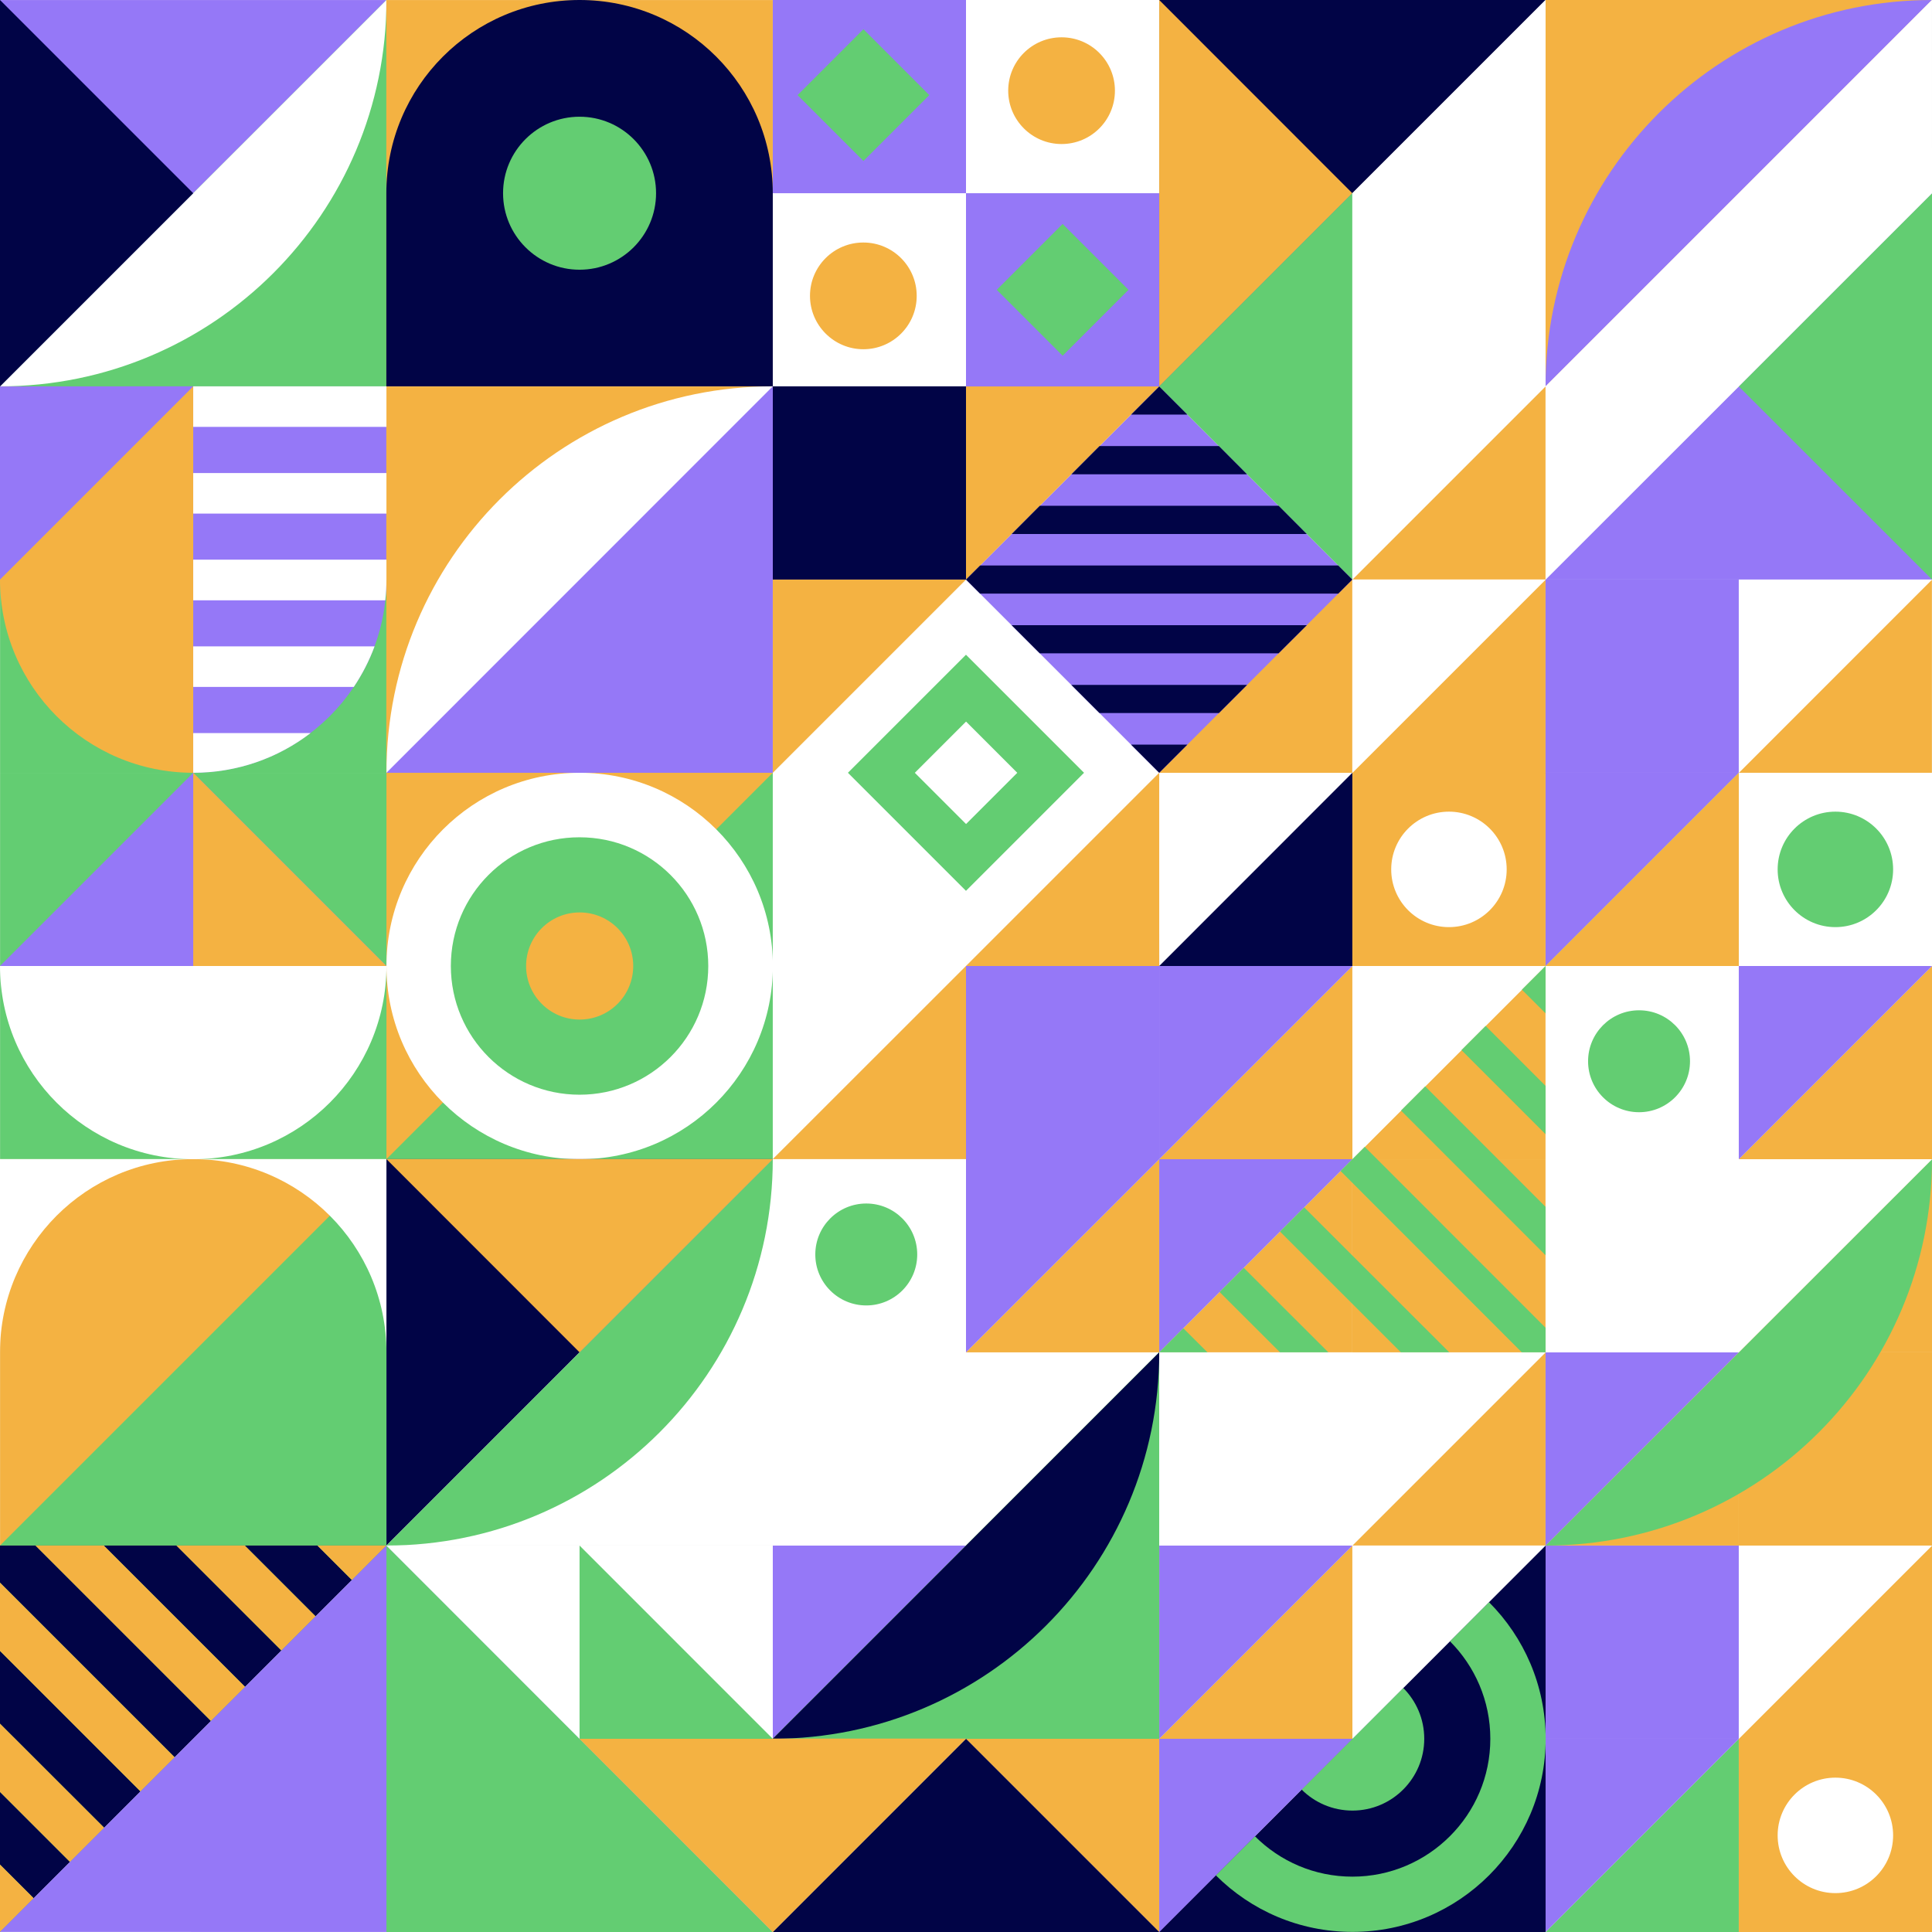
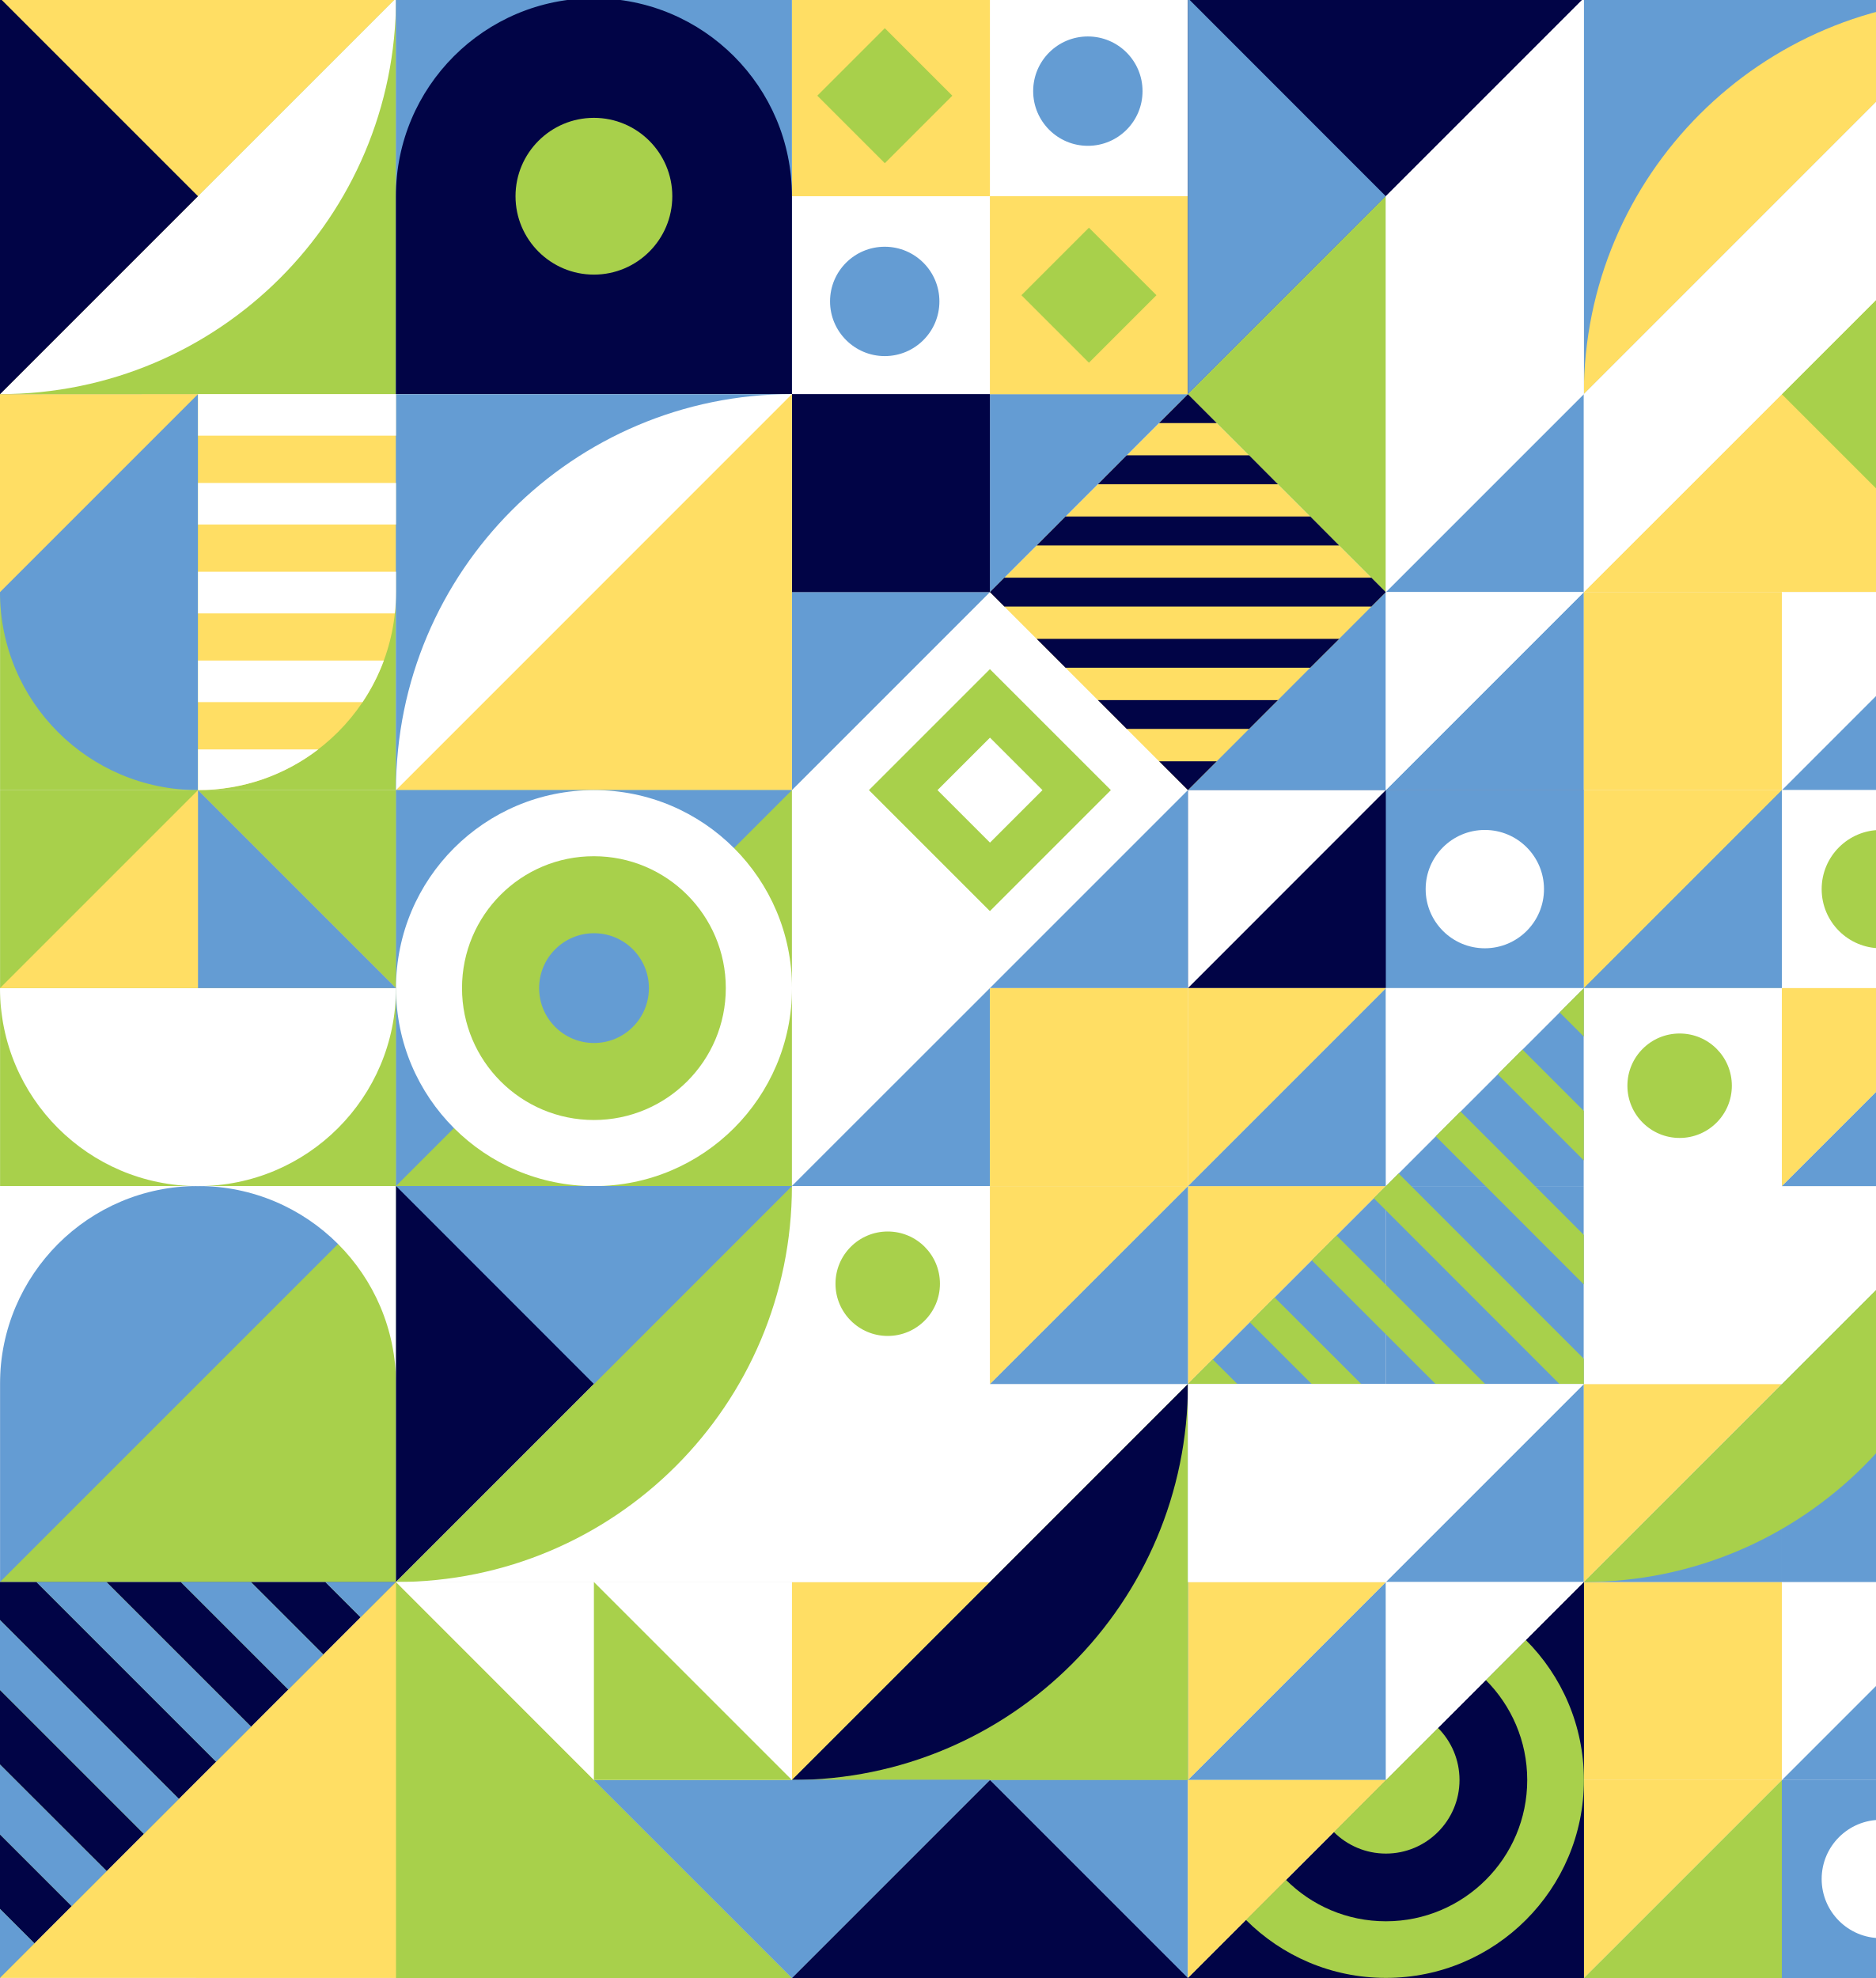
- <svg xmlns="http://www.w3.org/2000/svg" width="1117" height="1117" viewBox="0 0 1117 1117" fill="none">
-   <path d="M670.152 446.788L670.212 558.5H781.864L893.576 446.788H670.152Z" fill="#010446" />
-   <path d="M670.152 446.788L670.212 558.5L781.864 446.788H670.152Z" fill="white" />
-   <path d="M893.576 446.788V335.076H670.152L670.212 446.788H893.576Z" fill="#F4B242" />
-   <path d="M558.5 111.712L446.788 111.712V223.424H558.5V111.712Z" fill="white" />
-   <path d="M670.152 0L558.44 0V111.712L670.152 111.712V0Z" fill="white" />
-   <path d="M446.788 446.788L446.788 670.152L670.212 446.788L558.5 335.076L446.788 446.788Z" fill="white" />
-   <path d="M558.486 378.54L490.231 446.795L558.486 515.05L626.741 446.795L558.486 378.54Z" fill="#63CD72" />
-   <path d="M558.531 417.189L528.92 446.801L558.531 476.412L588.142 446.801L558.531 417.189Z" fill="white" />
-   <path d="M781.864 335.076L670.212 223.424L558.5 335.076L670.212 446.788L781.864 335.076Z" fill="#9578F7" />
-   <path d="M781.864 335.076H893.576V223.364L781.864 335.076Z" fill="#F4B242" />
-   <path d="M893.575 0V223.364L1116.94 0L893.575 0Z" fill="#F4B242" />
-   <path d="M893.575 223.364L1116.94 0C993.598 0 893.575 100.023 893.575 223.364Z" fill="#9578F7" />
-   <path d="M1117 111.712V335.076H893.575L1005.29 223.424L1117 111.712Z" fill="#9578F7" />
-   <path d="M670.212 223.364H558.5V335.076L670.212 223.364Z" fill="#F4B242" />
-   <path d="M446.788 335.076V446.788L558.5 335.076H446.788Z" fill="#F4B242" />
-   <path d="M558.5 223.364H446.788V335.076H558.5V223.364Z" fill="#010446" />
-   <path d="M558.5 0L446.788 0V111.712L558.5 111.712V0Z" fill="#9578F7" />
-   <path d="M670.212 111.712L558.5 111.712V223.424H670.212V111.712Z" fill="#9578F7" />
-   <path d="M614.365 129.474L576.275 167.564L614.365 205.654L652.455 167.564L614.365 129.474Z" fill="#63CD72" />
-   <path d="M499.199 16.899L461.11 54.989L499.199 93.079L537.289 54.989L499.199 16.899Z" fill="#63CD72" />
-   <path d="M499.149 201.913C516.201 201.913 529.999 188.115 529.999 171.063C529.999 154.011 516.201 140.212 499.149 140.212C482.097 140.212 468.299 154.011 468.299 171.063C468.299 188.055 482.157 201.913 499.149 201.913Z" fill="#F4B242" />
-   <path d="M613.753 83.272C630.805 83.272 644.604 69.474 644.604 52.422C644.604 35.37 630.805 21.571 613.753 21.571C596.701 21.571 582.903 35.37 582.903 52.422C582.903 69.413 596.701 83.272 613.753 83.272Z" fill="#F4B242" />
-   <path d="M670.212 0V223.364L838.262 55.314L853.687 39.889L893.576 0L670.212 0Z" fill="#010446" />
-   <path d="M670.212 0V223.364L781.864 111.712L670.212 0Z" fill="#F4B242" />
-   <path d="M446.788 670.152H558.5V558.5L446.788 670.152Z" fill="#F4B242" />
-   <path d="M670.212 558.5V446.788L558.5 558.5H670.212Z" fill="#F4B242" />
-   <path d="M670.212 558.5H558.5V670.212H670.212V558.5Z" fill="#9578F7" />
-   <path d="M781.864 111.712V335.076L670.212 223.424L781.864 111.712Z" fill="#63CD72" />
-   <path d="M670.212 223.424L653.943 239.693H686.481L670.212 223.424Z" fill="#010446" />
-   <path d="M704.738 257.89H635.686L619.417 274.219H721.007L704.738 257.89Z" fill="#010446" />
-   <path d="M739.264 292.416H601.16L584.891 308.745H755.533L739.264 292.416Z" fill="#010446" />
-   <path d="M781.864 335.076L773.729 326.942H566.634L558.5 335.076L566.634 343.21H773.729L781.864 335.076Z" fill="#010446" />
-   <path d="M755.533 361.468H584.891L601.16 377.736H739.204L755.533 361.468Z" fill="#010446" />
-   <path d="M721.007 395.993H619.417L635.686 412.262H704.738L721.007 395.993Z" fill="#010446" />
-   <path d="M653.943 430.519L670.212 446.788L686.481 430.519H653.943Z" fill="#010446" />
-   <path d="M1117 111.712V335.076L1005.29 223.424L1117 111.712Z" fill="#63CD72" />
-   <path d="M1117 111.712L893.575 335.076V223.364L1116.94 0L1117 111.712Z" fill="white" />
-   <path d="M893.576 223.364V0L781.864 111.712V335.076L893.576 223.364Z" fill="white" />
-   <path d="M893.576 558.5H1005.29V446.788L893.576 558.5Z" fill="#63CD72" />
-   <path d="M1116.94 446.788V335.076L1005.29 446.788H1116.94Z" fill="#F4B242" />
-   <path d="M1117 446.788H1005.29V558.5H1117V446.788Z" fill="white" />
-   <path d="M1061.14 469.263C1042.71 469.263 1027.76 484.206 1027.76 502.644C1027.76 521.082 1042.71 536.025 1061.14 536.025C1079.58 536.025 1094.52 521.082 1094.52 502.644C1094.52 484.206 1079.58 469.263 1061.14 469.263Z" fill="#63CD72" />
-   <path d="M893.576 446.788V558.5L1005.29 446.788H893.576Z" fill="#9578F7" />
-   <path d="M1005.29 335.076H893.575V446.788H1005.29V335.076Z" fill="#9578F7" />
-   <path d="M893.575 1117H1005.29V1005.29L893.575 1117Z" fill="#63CD72" />
-   <path d="M1117 1005.29V893.576L1005.29 1005.29H1117Z" fill="#F4B242" />
-   <path d="M1117 1005.29H1005.29V1117H1117V1005.29Z" fill="#F4B242" />
-   <path d="M1061.14 1027.76C1042.71 1027.76 1027.76 1042.71 1027.76 1061.14C1027.76 1079.58 1042.71 1094.52 1061.14 1094.52C1079.58 1094.52 1094.52 1079.58 1094.52 1061.14C1094.52 1042.71 1079.58 1027.76 1061.14 1027.76Z" fill="white" />
-   <path d="M893.575 1005.29V1117L1005.29 1005.29H893.575Z" fill="#9578F7" />
-   <path d="M1005.29 893.576H893.575V1005.29H1005.29V893.576Z" fill="#9578F7" />
-   <path d="M893.576 893.576L670.212 1117H893.576V893.576Z" fill="#010446" />
-   <path d="M838.262 948.889C852.663 963.29 861.641 983.235 861.641 1005.29C861.641 1027.28 852.723 1047.22 838.262 1061.63C823.861 1076.03 803.917 1085 781.924 1085C759.871 1085 739.987 1076.09 725.526 1061.63L670.212 1116.94H893.576V893.576L838.262 948.889Z" fill="#010446" />
-   <path d="M823.439 1005.29C823.439 1028.18 804.821 1046.8 781.924 1046.8C770.476 1046.8 760.052 1042.16 752.52 1034.63L811.268 975.883C818.8 983.415 823.439 993.839 823.439 1005.29Z" fill="#63CD72" />
-   <path d="M860.858 926.294L838.262 948.889C852.663 963.29 861.641 983.235 861.641 1005.29C861.641 1027.28 852.723 1047.22 838.262 1061.63C823.861 1076.03 803.917 1085 781.924 1085C759.871 1085 739.987 1076.09 725.526 1061.63L702.93 1084.22C723.176 1104.47 751.074 1116.94 781.924 1116.94C812.774 1116.94 840.672 1104.47 860.918 1084.22C881.163 1063.98 893.636 1036.08 893.636 1005.23C893.576 974.437 881.103 946.539 860.858 926.294Z" fill="#63CD72" />
-   <path d="M670.212 1005.29H781.924V893.576L670.212 1005.29Z" fill="#F4B242" />
-   <path d="M670.212 893.576V1005.29L781.924 893.576H670.212Z" fill="#9578F7" />
-   <path d="M781.864 893.576H893.576V781.864L781.864 893.576Z" fill="#F4B242" />
-   <path d="M893.576 558.5H1005.29V446.788" fill="#F4B242" />
-   <path d="M670.212 1117H446.788L451.608 1112.18L558.5 1005.29L670.212 1117Z" fill="#F4B242" />
-   <path d="M670.212 1005.29H558.5L670.212 1117V1005.29Z" fill="#F4B242" />
-   <path d="M670.212 781.864H781.864V670.212L670.212 781.864Z" fill="#F4B242" />
-   <path d="M893.576 670.212V558.5L781.864 670.212H893.576Z" fill="#F4B242" />
-   <path d="M893.576 670.212H781.864V781.924H893.576V670.212Z" fill="#F4B242" />
-   <path d="M670.212 670.212V781.864L781.864 670.212H670.212Z" fill="#9578F7" />
-   <path d="M670.212 1117H446.788L451.608 1112.18L558.5 1005.29L670.212 1117Z" fill="#010446" />
-   <path d="M1117 893.576L1005.29 1005.29V893.576H1117Z" fill="white" />
-   <path d="M893.576 446.788H781.864V558.5H893.576V446.788Z" fill="#F4B242" />
-   <path d="M837.72 469.263C819.282 469.263 804.338 484.206 804.338 502.644C804.338 521.082 819.282 536.025 837.72 536.025C856.157 536.025 871.101 521.082 871.101 502.644C871.101 484.206 856.157 469.263 837.72 469.263Z" fill="white" />
-   <path d="M893.576 335.076L781.864 446.788V335.076H893.576Z" fill="white" />
-   <path d="M893.576 335.076L781.864 446.788V335.076H893.576Z" fill="white" />
-   <path d="M1117 335.076L1005.29 446.788V335.076H1117Z" fill="white" />
-   <path d="M670.212 1117V1005.29H781.924L670.212 1117Z" fill="#9578F7" />
-   <path d="M781.924 1005.29L781.864 893.576H893.576L781.924 1005.29Z" fill="white" />
-   <path d="M670.212 670.212H781.924V558.5L670.212 670.212Z" fill="#F4B242" />
-   <path d="M670.212 558.5V670.212L781.924 558.5H670.212Z" fill="#9578F7" />
-   <path d="M781.924 670.212L781.864 558.5H893.576L781.924 670.212Z" fill="white" />
-   <path d="M893.575 893.576H1005.29V781.864L893.575 893.576Z" fill="#F4B242" />
-   <path d="M1117 781.864V670.212L1005.29 781.864H1117Z" fill="#F4B242" />
-   <path d="M1117 781.864H1005.29V893.576H1117V781.864Z" fill="#F4B242" />
-   <path d="M1117 670.212L1005.29 781.924L893.575 893.576C1016.98 893.576 1117 793.553 1117 670.212Z" fill="#63CD72" />
-   <path d="M893.575 781.864V893.576L1005.29 781.864H893.575Z" fill="#9578F7" />
-   <path d="M893.575 558.5V781.864H1005.29L1117 670.212H1005.29V558.5H893.575Z" fill="white" />
-   <path d="M446.788 1005.29H558.5V893.576L446.788 1005.29Z" fill="#F4B242" />
-   <path d="M670.212 893.576V781.864L558.5 893.576H670.212Z" fill="#F4B242" />
-   <path d="M670.212 893.576H558.5V1005.29H670.212V893.576Z" fill="#F4B242" />
-   <path d="M670.212 781.864L558.5 893.576L446.788 1005.29C570.189 1005.29 670.212 905.265 670.212 781.864Z" fill="#63CD72" />
-   <path d="M446.788 893.576V1005.29L558.5 893.576H446.788Z" fill="#9578F7" />
-   <path d="M446.788 670.212V893.576H558.5L670.212 781.864H558.5V670.212H446.788Z" fill="white" />
-   <path d="M670.212 1005.29V781.864L446.788 1005.29H670.212Z" fill="#63CD72" />
-   <path d="M670.212 781.864L446.788 1005.29C570.189 1005.29 670.212 905.265 670.212 781.864Z" fill="#010446" />
-   <path d="M1005.29 670.212H1117V558.5L1005.29 670.212Z" fill="#F4B242" />
-   <path d="M1005.29 558.5V670.212L1117 558.5H1005.29Z" fill="#9578F7" />
-   <path d="M947.624 584.108C931.355 584.108 918.159 597.304 918.159 613.573C918.159 629.841 931.355 643.037 947.624 643.037C963.892 643.037 977.088 629.841 977.088 613.573C977.088 597.304 963.953 584.108 947.624 584.108Z" fill="#63CD72" />
-   <path d="M558.5 781.864H670.212V670.212L558.5 781.864Z" fill="#F4B242" />
-   <path d="M558.5 670.212V781.864L670.212 670.212H558.5Z" fill="#9578F7" />
-   <path d="M500.836 695.82C484.568 695.82 471.372 709.016 471.372 725.285C471.372 741.553 484.568 754.749 500.836 754.749C517.105 754.749 530.301 741.553 530.301 725.285C530.301 709.016 517.165 695.82 500.836 695.82Z" fill="#63CD72" />
-   <path d="M879.898 572.178L893.576 585.855V558.5L879.898 572.178Z" fill="#63CD72" />
-   <path d="M844.95 607.125L893.576 655.751V627.793L858.929 593.146L844.95 607.125Z" fill="#63CD72" />
-   <path d="M810.003 642.073L893.576 725.706V697.748L823.982 628.094L810.003 642.073Z" fill="#63CD72" />
-   <path d="M781.864 670.212L775.055 677.021L879.838 781.864H893.576V767.643L789.034 663.042L781.864 670.212Z" fill="#63CD72" />
-   <path d="M740.047 712.028L809.942 781.864H837.901L754.026 698.049L740.047 712.028Z" fill="#63CD72" />
-   <path d="M705.099 746.976L740.047 781.864H768.005L719.078 732.997L705.099 746.976Z" fill="#63CD72" />
-   <path d="M670.212 781.864H698.11L684.131 767.945L670.212 781.864Z" fill="#63CD72" />
-   <path d="M670.212 781.864V893.576H781.864L893.576 781.864H670.212Z" fill="white" />
-   <path d="M446.848 670.152H223.424L223.424 893.516H446.848V670.152Z" fill="white" />
-   <path d="M0.048 446.816H223.411L223.411 223.452L0.048 223.452L0.048 446.816Z" fill="#63CD72" />
-   <path d="M0 223.364L0 335.076C0 396.776 50.011 446.788 111.712 446.788L111.712 223.364H0Z" fill="#F4B242" />
-   <path d="M111.712 223.364L111.712 446.728C173.413 446.728 223.424 396.716 223.424 335.016V223.364H111.712Z" fill="#9578F7" />
-   <path d="M0.048 223.393L223.412 223.393L223.412 0.029L0.048 0.029L0.048 223.393Z" fill="#9578F7" />
-   <path d="M223.424 223.364L223.424 0L0 223.364L223.424 223.364Z" fill="#63CD72" />
-   <path d="M223.424 0L0 223.364C123.401 223.364 223.424 123.401 223.424 0Z" fill="white" />
-   <path d="M223.351 223.393L446.775 223.393V0.029L223.351 0.029L223.351 223.393Z" fill="#F4B242" />
-   <path d="M223.424 223.364L446.788 223.364V111.712C446.788 50.011 396.777 0 335.076 0C273.375 0 223.364 50.011 223.364 111.712L223.364 223.364H223.424Z" fill="#010446" />
-   <path d="M0.048 670.178H223.411L223.411 446.814H0.048L0.048 670.178Z" fill="#63CD72" />
-   <path d="M0.048 893.601H223.412L223.412 670.176H0.048L0.048 893.601Z" fill="#F4B242" />
-   <path d="M223.424 893.576L223.424 670.152L0 893.576H223.424Z" fill="#63CD72" />
-   <path d="M0 781.864L0 670.152H111.712C80.862 670.152 52.964 682.624 32.718 702.87C12.533 723.116 0 751.013 0 781.864Z" fill="white" />
-   <path d="M111.712 670.152H223.424V781.864C223.424 720.163 173.413 670.152 111.712 670.152Z" fill="white" />
-   <path d="M0 1117L0 893.576H223.424L0 1117Z" fill="#010446" />
-   <path d="M223.351 446.816H446.775V223.452L223.351 223.452L223.351 446.816Z" fill="#F4B242" />
-   <path d="M223.424 446.788H446.788V223.364C323.447 223.364 223.424 323.386 223.424 446.788Z" fill="white" />
-   <path d="M446.788 446.788V223.364L223.424 446.788H446.788Z" fill="#9578F7" />
-   <path d="M223.351 670.178H446.775V446.814H223.351L223.351 670.178Z" fill="#63CD72" />
-   <path d="M223.424 670.152L446.788 446.788H223.424L223.424 670.152Z" fill="#F4B242" />
-   <path d="M223.424 558.5C223.424 620.201 273.435 670.212 335.136 670.212C396.837 670.212 446.848 620.201 446.848 558.5C446.848 496.799 396.837 446.788 335.136 446.788C273.435 446.788 223.424 496.799 223.424 558.5Z" fill="white" />
-   <path d="M260.661 558.5C260.661 599.594 293.982 632.914 335.076 632.914C376.169 632.914 409.49 599.594 409.49 558.5C409.49 517.406 376.169 484.086 335.076 484.086C293.982 484.025 260.661 517.346 260.661 558.5Z" fill="#63CD72" />
-   <path d="M304.165 558.5C304.165 575.612 318.024 589.471 335.136 589.471C352.248 589.471 366.107 575.612 366.107 558.5C366.107 541.388 352.248 527.529 335.136 527.529C318.024 527.529 304.165 541.388 304.165 558.5Z" fill="#F4B242" />
-   <path d="M223.424 893.576L446.788 670.152H223.424L223.424 893.576Z" fill="#010446" />
-   <path d="M446.788 670.152L223.424 893.576C346.765 893.576 446.788 793.553 446.788 670.152Z" fill="#63CD72" />
-   <path d="M335.076 155.939C359.479 155.939 379.303 136.115 379.303 111.712C379.303 87.309 359.479 67.485 335.076 67.485C310.673 67.485 290.849 87.309 290.849 111.712C290.849 136.115 310.673 155.939 335.076 155.939Z" fill="#63CD72" />
-   <path d="M223.424 223.364H111.712V246.803H223.424V223.364Z" fill="white" />
-   <path d="M223.424 273.496H111.712V296.935H223.424V273.496Z" fill="white" />
-   <path d="M111.712 347.066H222.761C223.183 343.15 223.424 339.113 223.424 335.076V323.567H111.712V347.066Z" fill="white" />
-   <path d="M111.712 397.138H204.564C209.445 389.847 213.482 382.014 216.555 373.699H111.712V397.138V397.138Z" fill="white" />
-   <path d="M111.712 446.788C137.26 446.788 160.759 438.232 179.559 423.831H111.712V446.788Z" fill="white" />
-   <path d="M446.788 670.152H223.424L335.076 781.864L446.788 670.152Z" fill="#F4B242" />
-   <path d="M0 1117L19.462 1097.48L0 1078.02L0 1117Z" fill="#63CD72" />
-   <path d="M0 1036.02L40.491 1076.51L60.255 1056.75L0 996.551L0 1036.02Z" fill="#63CD72" />
-   <path d="M0 954.493L81.223 1035.72L100.987 1016.01L0 915.026L0 954.493Z" fill="#63CD72" />
-   <path d="M20.547 893.576L121.955 994.984L141.719 975.281L60.014 893.576H20.547Z" fill="#63CD72" />
-   <path d="M102.011 893.576L162.687 954.252L182.451 934.489L141.538 893.576H102.011Z" fill="#63CD72" />
-   <path d="M183.536 893.576L203.48 913.52L223.183 893.756L223.002 893.576H183.536Z" fill="#63CD72" />
-   <path d="M0 1117L19.462 1097.48L0 1078.02L0 1117Z" fill="#F4B242" />
-   <path d="M0 1036.02L40.491 1076.51L60.255 1056.75L0 996.551L0 1036.02Z" fill="#F4B242" />
-   <path d="M0 954.493L81.223 1035.72L100.987 1016.01L0 915.026L0 954.493Z" fill="#F4B242" />
-   <path d="M20.547 893.576L121.955 994.984L141.719 975.281L60.014 893.576H20.547Z" fill="#F4B242" />
-   <path d="M102.011 893.576L162.687 954.252L182.451 934.489L141.538 893.576H102.011Z" fill="#F4B242" />
-   <path d="M183.536 893.576L203.48 913.52L223.183 893.756L223.002 893.576H183.536Z" fill="#F4B242" />
-   <path d="M0 558.5C0 620.2 50.011 670.212 111.712 670.212C173.413 670.212 223.424 620.2 223.424 558.5H0Z" fill="white" />
-   <path d="M0 558.5L111.712 446.788L223.424 558.5H0Z" fill="#9578F7" />
-   <path d="M111.712 111.712L0 223.424L0 0L111.712 111.712Z" fill="#010446" />
-   <path d="M223.424 558.5L111.712 446.788L111.712 558.5H223.424Z" fill="#F4B242" />
-   <path d="M0 223.424L0 335.076L111.712 223.364L0 223.424Z" fill="#9578F7" />
-   <path d="M0 1116.94L446.788 1117L223.424 893.576L0 1116.94Z" fill="#9578F7" />
-   <path d="M446.788 1117L223.424 893.576L223.424 1117H446.788Z" fill="#63CD72" />
-   <path d="M558.5 1005.17L446.728 1117L334.895 1005.17H558.5Z" fill="#F4B242" />
-   <path d="M446.788 893.576V1005.29H335.076L223.424 893.576H446.788Z" fill="white" />
-   <path d="M335.076 893.576V1005.29H446.788L335.076 893.576Z" fill="#63CD72" />
+ <svg xmlns="http://www.w3.org/2000/svg" width="1058" height="1116" viewBox="0 0 1058 1116" fill="none">
+   <path d="M670.152 445.788L670.212 557.5H781.864L893.576 445.788H670.152Z" fill="#010446" />
+   <path d="M670.152 445.788L670.212 557.5L781.864 445.788H670.152Z" fill="white" />
+   <path d="M893.576 445.788V334.076H670.152L670.212 445.788H893.576Z" fill="#649CD3" />
+   <path d="M558.5 110.712L446.788 110.712V222.424H558.5V110.712Z" fill="white" />
+   <path d="M670.152 -1L558.44 -1V110.712L670.152 110.712V-1Z" fill="white" />
+   <path d="M446.788 445.788L446.788 669.152L670.212 445.788L558.5 334.076L446.788 445.788Z" fill="white" />
+   <path d="M558.486 377.54L490.231 445.795L558.486 514.05L626.741 445.795L558.486 377.54Z" fill="#A8D04B" />
+   <path d="M558.531 416.189L528.92 445.801L558.531 475.412L588.142 445.801L558.531 416.189Z" fill="white" />
+   <path d="M781.864 334.076L670.212 222.424L558.5 334.076L670.212 445.788L781.864 334.076Z" fill="#FFDE64" />
+   <path d="M781.864 334.076H893.576V222.364L781.864 334.076Z" fill="#649CD3" />
+   <path d="M893.575 -1V222.364L1116.94 -1L893.575 -1Z" fill="#649CD3" />
+   <path d="M893.575 222.364L1116.94 -1C993.598 -1 893.575 99.023 893.575 222.364Z" fill="#FFDE64" />
+   <path d="M1117 110.712V334.076H893.575L1005.29 222.424L1117 110.712Z" fill="#FFDE64" />
+   <path d="M670.212 222.364H558.5V334.076L670.212 222.364Z" fill="#649CD3" />
+   <path d="M446.788 334.076V445.788L558.5 334.076H446.788Z" fill="#649CD3" />
+   <path d="M558.5 222.364H446.788V334.076H558.5V222.364Z" fill="#010446" />
+   <path d="M558.5 -1L446.788 -1V110.712L558.5 110.712V-1Z" fill="#FFDE64" />
+   <path d="M670.212 110.712L558.5 110.712V222.424H670.212V110.712Z" fill="#FFDE64" />
+   <path d="M614.365 128.474L576.275 166.564L614.365 204.654L652.455 166.564L614.365 128.474Z" fill="#A8D04B" />
+   <path d="M499.199 15.899L461.11 53.989L499.199 92.079L537.289 53.989L499.199 15.899Z" fill="#A8D04B" />
+   <path d="M499.149 200.913C516.201 200.913 530 187.115 530 170.063C530 153.011 516.201 139.212 499.149 139.212C482.097 139.212 468.299 153.011 468.299 170.063C468.299 187.055 482.157 200.913 499.149 200.913Z" fill="#649CD3" />
+   <path d="M613.753 82.272C630.805 82.272 644.604 68.474 644.604 51.422C644.604 34.369 630.805 20.571 613.753 20.571C596.701 20.571 582.903 34.369 582.903 51.422C582.903 68.413 596.701 82.272 613.753 82.272Z" fill="#649CD3" />
+   <path d="M670.212 -1V222.364L838.262 54.314L853.687 38.889L893.576 -1L670.212 -1Z" fill="#010446" />
+   <path d="M670.212 -1V222.364L781.864 110.712L670.212 -1Z" fill="#649CD3" />
+   <path d="M446.788 669.152H558.5V557.5L446.788 669.152Z" fill="#649CD3" />
+   <path d="M670.212 557.5V445.788L558.5 557.5H670.212Z" fill="#649CD3" />
+   <path d="M670.212 557.5H558.5V669.212H670.212V557.5Z" fill="#FFDE64" />
+   <path d="M781.864 110.712V334.076L670.212 222.424L781.864 110.712Z" fill="#A8D04B" />
+   <path d="M670.212 222.424L653.943 238.693H686.481L670.212 222.424Z" fill="#010446" />
+   <path d="M704.738 256.89H635.686L619.417 273.219H721.007L704.738 256.89Z" fill="#010446" />
+   <path d="M739.264 291.416H601.16L584.891 307.745H755.532L739.264 291.416Z" fill="#010446" />
+   <path d="M781.864 334.076L773.729 325.942H566.634L558.5 334.076L566.634 342.21H773.729L781.864 334.076Z" fill="#010446" />
+   <path d="M755.532 360.467H584.891L601.16 376.736H739.203L755.532 360.467Z" fill="#010446" />
+   <path d="M721.007 394.993H619.417L635.686 411.262H704.738L721.007 394.993Z" fill="#010446" />
+   <path d="M653.943 429.519L670.212 445.788L686.481 429.519H653.943Z" fill="#010446" />
+   <path d="M1117 110.712V334.076L1005.29 222.424L1117 110.712Z" fill="#A8D04B" />
+   <path d="M1117 110.712L893.575 334.076V222.364L1116.94 -1L1117 110.712Z" fill="white" />
+   <path d="M893.576 222.364V-1L781.864 110.712V334.076L893.576 222.364Z" fill="white" />
+   <path d="M893.576 557.5H1005.29V445.788L893.576 557.5Z" fill="#A8D04B" />
+   <path d="M1116.94 445.788V334.076L1005.29 445.788H1116.94Z" fill="#649CD3" />
+   <path d="M1117 445.788H1005.29V557.5H1117V445.788Z" fill="white" />
+   <path d="M1061.14 468.263C1042.71 468.263 1027.76 483.206 1027.76 501.644C1027.76 520.082 1042.71 535.025 1061.14 535.025C1079.58 535.025 1094.52 520.082 1094.52 501.644C1094.52 483.206 1079.58 468.263 1061.14 468.263Z" fill="#A8D04B" />
+   <path d="M893.576 445.788V557.5L1005.29 445.788H893.576Z" fill="#FFDE64" />
+   <path d="M1005.29 334.076H893.575V445.788H1005.29V334.076Z" fill="#FFDE64" />
+   <path d="M893.575 1116H1005.29V1004.29L893.575 1116Z" fill="#A8D04B" />
+   <path d="M1117 1004.29V892.576L1005.29 1004.29H1117Z" fill="#649CD3" />
+   <path d="M1117 1004.29H1005.29V1116H1117V1004.29Z" fill="#649CD3" />
+   <path d="M1061.14 1026.76C1042.71 1026.76 1027.76 1041.71 1027.76 1060.14C1027.76 1078.58 1042.71 1093.52 1061.14 1093.52C1079.58 1093.52 1094.52 1078.58 1094.52 1060.14C1094.52 1041.71 1079.58 1026.76 1061.14 1026.76Z" fill="white" />
+   <path d="M893.575 1004.29V1116L1005.29 1004.29H893.575Z" fill="#FFDE64" />
+   <path d="M1005.29 892.576H893.575V1004.29H1005.29V892.576Z" fill="#FFDE64" />
+   <path d="M893.576 892.576L670.212 1116H893.576V892.576Z" fill="#010446" />
+   <path d="M838.262 947.89C852.663 962.29 861.641 982.235 861.641 1004.29C861.641 1026.28 852.723 1046.23 838.262 1060.63C823.861 1075.03 803.917 1084 781.924 1084C759.871 1084 739.987 1075.09 725.526 1060.63L670.212 1115.94H893.576V892.576L838.262 947.89Z" fill="#010446" />
+   <path d="M823.439 1004.29C823.439 1027.18 804.821 1045.8 781.924 1045.8C770.476 1045.8 760.052 1041.16 752.52 1033.63L811.268 974.884C818.8 982.415 823.439 992.839 823.439 1004.29Z" fill="#A8D04B" />
+   <path d="M860.857 925.294L838.262 947.89C852.663 962.29 861.641 982.235 861.641 1004.29C861.641 1026.28 852.723 1046.23 838.262 1060.63C823.861 1075.03 803.917 1084 781.924 1084C759.871 1084 739.987 1075.09 725.526 1060.63L702.93 1083.22C723.176 1103.47 751.074 1115.94 781.924 1115.94C812.774 1115.94 840.672 1103.47 860.918 1083.22C881.163 1062.98 893.636 1035.08 893.636 1004.23C893.576 973.437 881.103 945.54 860.857 925.294Z" fill="#A8D04B" />
+   <path d="M670.212 1004.29H781.924V892.576L670.212 1004.29Z" fill="#649CD3" />
+   <path d="M670.212 892.576V1004.29L781.924 892.576H670.212Z" fill="#FFDE64" />
+   <path d="M781.864 892.576H893.576V780.864L781.864 892.576Z" fill="#649CD3" />
+   <path d="M893.576 557.5H1005.29V445.788" fill="#649CD3" />
+   <path d="M670.212 1116H446.788L451.608 1111.18L558.5 1004.29L670.212 1116Z" fill="#649CD3" />
+   <path d="M670.212 1004.29H558.5L670.212 1116V1004.29Z" fill="#649CD3" />
+   <path d="M670.212 780.864H781.864V669.212L670.212 780.864Z" fill="#649CD3" />
+   <path d="M893.576 669.212V557.5L781.864 669.212H893.576Z" fill="#649CD3" />
+   <path d="M893.576 669.212H781.864V780.924H893.576V669.212Z" fill="#649CD3" />
+   <path d="M670.212 669.212V780.864L781.864 669.212H670.212Z" fill="#FFDE64" />
+   <path d="M670.212 1116H446.788L451.608 1111.18L558.5 1004.29L670.212 1116Z" fill="#010446" />
+   <path d="M1117 892.576L1005.29 1004.29V892.576H1117Z" fill="white" />
+   <path d="M893.576 445.788H781.864V557.5H893.576V445.788Z" fill="#649CD3" />
+   <path d="M837.72 468.263C819.282 468.263 804.338 483.206 804.338 501.644C804.338 520.082 819.282 535.025 837.72 535.025C856.157 535.025 871.101 520.082 871.101 501.644C871.101 483.206 856.157 468.263 837.72 468.263Z" fill="white" />
+   <path d="M893.576 334.076L781.864 445.788V334.076H893.576Z" fill="white" />
+   <path d="M893.576 334.076L781.864 445.788V334.076H893.576Z" fill="white" />
+   <path d="M1117 334.076L1005.29 445.788V334.076H1117Z" fill="white" />
+   <path d="M670.212 1116V1004.29H781.924L670.212 1116Z" fill="#FFDE64" />
+   <path d="M781.924 1004.29L781.864 892.576H893.576L781.924 1004.29Z" fill="white" />
+   <path d="M670.212 669.212H781.924V557.5L670.212 669.212Z" fill="#649CD3" />
+   <path d="M670.212 557.5V669.212L781.924 557.5H670.212Z" fill="#FFDE64" />
+   <path d="M781.924 669.212L781.864 557.5H893.576L781.924 669.212Z" fill="white" />
+   <path d="M893.575 892.576H1005.29V780.864L893.575 892.576Z" fill="#649CD3" />
+   <path d="M1117 780.864V669.212L1005.29 780.864H1117Z" fill="#649CD3" />
+   <path d="M1117 780.864H1005.29V892.576H1117V780.864Z" fill="#649CD3" />
+   <path d="M1117 669.212L1005.29 780.924L893.575 892.576C1016.98 892.576 1117 792.553 1117 669.212Z" fill="#A8D04B" />
+   <path d="M893.575 780.864V892.576L1005.29 780.864H893.575Z" fill="#FFDE64" />
+   <path d="M893.575 557.5V780.864H1005.29L1117 669.212H1005.29V557.5H893.575Z" fill="white" />
+   <path d="M446.788 1004.29H558.5V892.576L446.788 1004.29Z" fill="#649CD3" />
+   <path d="M670.212 892.576V780.864L558.5 892.576H670.212Z" fill="#649CD3" />
+   <path d="M670.212 892.576H558.5V1004.29H670.212V892.576Z" fill="#649CD3" />
+   <path d="M670.212 780.864L558.5 892.576L446.788 1004.29C570.189 1004.29 670.212 904.265 670.212 780.864Z" fill="#A8D04B" />
+   <path d="M446.788 892.576V1004.29L558.5 892.576H446.788Z" fill="#FFDE64" />
+   <path d="M446.788 669.212V892.576H558.5L670.212 780.864H558.5V669.212H446.788Z" fill="white" />
+   <path d="M670.212 1004.29V780.864L446.788 1004.29H670.212Z" fill="#A8D04B" />
+   <path d="M670.212 780.864L446.788 1004.29C570.189 1004.29 670.212 904.265 670.212 780.864Z" fill="#010446" />
+   <path d="M1005.29 669.212H1117V557.5L1005.29 669.212Z" fill="#649CD3" />
+   <path d="M1005.29 557.5V669.212L1117 557.5H1005.29Z" fill="#FFDE64" />
+   <path d="M947.624 583.108C931.355 583.108 918.159 596.304 918.159 612.573C918.159 628.841 931.355 642.037 947.624 642.037C963.892 642.037 977.088 628.841 977.088 612.573C977.088 596.304 963.953 583.108 947.624 583.108Z" fill="#A8D04B" />
+   <path d="M558.5 780.864H670.212V669.212L558.5 780.864Z" fill="#649CD3" />
+   <path d="M558.5 669.212V780.864L670.212 669.212H558.5Z" fill="#FFDE64" />
+   <path d="M500.836 694.82C484.568 694.82 471.372 708.016 471.372 724.285C471.372 740.553 484.568 753.749 500.836 753.749C517.105 753.749 530.301 740.553 530.301 724.285C530.301 708.016 517.165 694.82 500.836 694.82Z" fill="#A8D04B" />
+   <path d="M879.898 571.178L893.576 584.855V557.5L879.898 571.178Z" fill="#A8D04B" />
+   <path d="M844.95 606.125L893.576 654.751V626.793L858.929 592.146L844.95 606.125Z" fill="#A8D04B" />
+   <path d="M810.003 641.073L893.576 724.706V696.748L823.982 627.094L810.003 641.073Z" fill="#A8D04B" />
+   <path d="M781.864 669.212L775.055 676.021L879.838 780.864H893.576V766.644L789.034 662.042L781.864 669.212Z" fill="#A8D04B" />
+   <path d="M740.047 711.029L809.942 780.864H837.9L754.026 697.05L740.047 711.029Z" fill="#A8D04B" />
+   <path d="M705.099 745.976L740.047 780.864H768.005L719.078 731.997L705.099 745.976Z" fill="#A8D04B" />
+   <path d="M670.212 780.864H698.11L684.131 766.945L670.212 780.864Z" fill="#A8D04B" />
+   <path d="M670.212 780.864V892.576H781.864L893.576 780.864H670.212Z" fill="white" />
+   <path d="M446.848 669.152H223.424L223.424 892.516H446.848V669.152Z" fill="white" />
+   <path d="M0.048 445.816H223.411L223.411 222.452L0.048 222.452L0.048 445.816Z" fill="#A8D04B" />
+   <path d="M0 222.364L0 334.076C0 395.777 50.011 445.788 111.712 445.788L111.712 222.364H0Z" fill="#649CD3" />
+   <path d="M111.712 222.364L111.712 445.728C173.413 445.728 223.424 395.716 223.424 334.016V222.364H111.712Z" fill="#FFDE64" />
+   <path d="M0.048 222.393L223.411 222.393L223.411 -0.97L0.048 -0.97L0.048 222.393Z" fill="#FFDE64" />
+   <path d="M223.424 222.364L223.424 -1L0 222.364L223.424 222.364Z" fill="#A8D04B" />
+   <path d="M223.424 -1L0 222.364C123.401 222.364 223.424 122.401 223.424 -1Z" fill="white" />
+   <path d="M223.351 222.393L446.775 222.393V-0.971L223.351 -0.971L223.351 222.393Z" fill="#649CD3" />
+   <path d="M223.424 222.364L446.788 222.364V110.712C446.788 49.011 396.777 -1 335.076 -1C273.375 -1 223.364 49.011 223.364 110.712L223.364 222.364H223.424Z" fill="#010446" />
+   <path d="M0.048 669.178H223.411L223.411 445.814H0.048L0.048 669.178Z" fill="#A8D04B" />
+   <path d="M0.048 892.601H223.411L223.411 669.177H0.048L0.048 892.601Z" fill="#649CD3" />
+   <path d="M223.424 892.576L223.424 669.152L0 892.576H223.424Z" fill="#A8D04B" />
+   <path d="M0 780.864L0 669.152H111.712C80.862 669.152 52.964 681.624 32.718 701.87C12.533 722.116 0 750.013 0 780.864Z" fill="white" />
+   <path d="M111.712 669.152H223.424V780.864C223.424 719.163 173.413 669.152 111.712 669.152Z" fill="white" />
+   <path d="M0 1116L0 892.576H223.424L0 1116Z" fill="#010446" />
+   <path d="M223.351 445.816H446.775V222.452L223.351 222.452L223.351 445.816Z" fill="#649CD3" />
+   <path d="M223.424 445.788H446.788V222.364C323.447 222.364 223.424 322.386 223.424 445.788Z" fill="white" />
+   <path d="M446.788 445.788V222.364L223.424 445.788H446.788Z" fill="#FFDE64" />
+   <path d="M223.351 669.178H446.775V445.814H223.351L223.351 669.178Z" fill="#A8D04B" />
+   <path d="M223.424 669.152L446.788 445.788H223.424L223.424 669.152Z" fill="#649CD3" />
+   <path d="M223.424 557.5C223.424 619.201 273.435 669.212 335.136 669.212C396.837 669.212 446.848 619.201 446.848 557.5C446.848 495.799 396.837 445.788 335.136 445.788C273.435 445.788 223.424 495.799 223.424 557.5Z" fill="white" />
+   <path d="M260.661 557.5C260.661 598.594 293.982 631.914 335.076 631.914C376.169 631.914 409.49 598.594 409.49 557.5C409.49 516.406 376.169 483.086 335.076 483.086C293.982 483.025 260.661 516.346 260.661 557.5Z" fill="#A8D04B" />
+   <path d="M304.165 557.5C304.165 574.612 318.024 588.471 335.136 588.471C352.248 588.471 366.107 574.612 366.107 557.5C366.107 540.388 352.248 526.529 335.136 526.529C318.024 526.529 304.165 540.388 304.165 557.5Z" fill="#649CD3" />
+   <path d="M223.424 892.576L446.788 669.152H223.424L223.424 892.576Z" fill="#010446" />
+   <path d="M446.788 669.152L223.424 892.576C346.765 892.576 446.788 792.553 446.788 669.152Z" fill="#A8D04B" />
+   <path d="M335.076 154.939C359.479 154.939 379.303 135.115 379.303 110.712C379.303 86.309 359.479 66.485 335.076 66.485C310.673 66.485 290.849 86.309 290.849 110.712C290.849 135.115 310.673 154.939 335.076 154.939Z" fill="#A8D04B" />
+   <path d="M223.424 222.364H111.712V245.803H223.424V222.364Z" fill="white" />
+   <path d="M223.424 272.496H111.712V295.935H223.424V272.496Z" fill="white" />
+   <path d="M111.712 346.066H222.761C223.183 342.15 223.424 338.113 223.424 334.076V322.567H111.712V346.066Z" fill="white" />
+   <path d="M111.712 396.138H204.564C209.445 388.847 213.482 381.014 216.555 372.699H111.712V396.138Z" fill="white" />
+   <path d="M111.712 445.788C137.26 445.788 160.759 437.232 179.559 422.831H111.712V445.788Z" fill="white" />
+   <path d="M446.788 669.152H223.424L335.076 780.864L446.788 669.152Z" fill="#649CD3" />
+   <path d="M0 1116L19.462 1096.48L0 1077.02L0 1116Z" fill="#A8D04B" />
+   <path d="M0 1035.02L40.491 1075.51L60.255 1055.75L0 995.551L0 1035.02Z" fill="#A8D04B" />
+   <path d="M0 953.493L81.223 1034.72L100.987 1015.01L0 914.026L0 953.493Z" fill="#A8D04B" />
+   <path d="M20.547 892.576L121.955 993.984L141.719 974.281L60.014 892.576H20.547Z" fill="#A8D04B" />
+   <path d="M102.011 892.576L162.687 953.252L182.451 933.489L141.538 892.576H102.011Z" fill="#A8D04B" />
+   <path d="M183.536 892.576L203.48 912.52L223.183 892.757L223.002 892.576H183.536Z" fill="#A8D04B" />
+   <path d="M0 1116L19.462 1096.48L0 1077.02L0 1116Z" fill="#649CD3" />
+   <path d="M0 1035.02L40.491 1075.51L60.255 1055.75L0 995.551L0 1035.02Z" fill="#649CD3" />
+   <path d="M0 953.493L81.223 1034.72L100.987 1015.01L0 914.026L0 953.493Z" fill="#649CD3" />
+   <path d="M20.547 892.576L121.955 993.984L141.719 974.281L60.014 892.576H20.547Z" fill="#649CD3" />
+   <path d="M102.011 892.576L162.687 953.252L182.451 933.489L141.538 892.576H102.011Z" fill="#649CD3" />
+   <path d="M183.536 892.576L203.48 912.52L223.183 892.757L223.002 892.576H183.536Z" fill="#649CD3" />
+   <path d="M0 557.5C0 619.201 50.011 669.212 111.712 669.212C173.413 669.212 223.424 619.201 223.424 557.5H0Z" fill="white" />
+   <path d="M0 557.5L111.712 445.788L223.424 557.5H0Z" fill="#FFDE64" />
+   <path d="M111.712 110.712L0 222.424L0 -1L111.712 110.712Z" fill="#010446" />
+   <path d="M223.424 557.5L111.712 445.788L111.712 557.5H223.424Z" fill="#649CD3" />
+   <path d="M0 222.424L0 334.076L111.712 222.364L0 222.424Z" fill="#FFDE64" />
+   <path d="M0 1115.94L446.788 1116L223.424 892.576L0 1115.94Z" fill="#FFDE64" />
+   <path d="M446.788 1116L223.424 892.576L223.424 1116H446.788Z" fill="#A8D04B" />
+   <path d="M558.5 1004.17L446.728 1116L334.895 1004.17H558.5Z" fill="#649CD3" />
+   <path d="M446.788 892.576V1004.29H335.076L223.424 892.576H446.788Z" fill="white" />
+   <path d="M335.076 892.576V1004.29H446.788L335.076 892.576Z" fill="#A8D04B" />
</svg>
